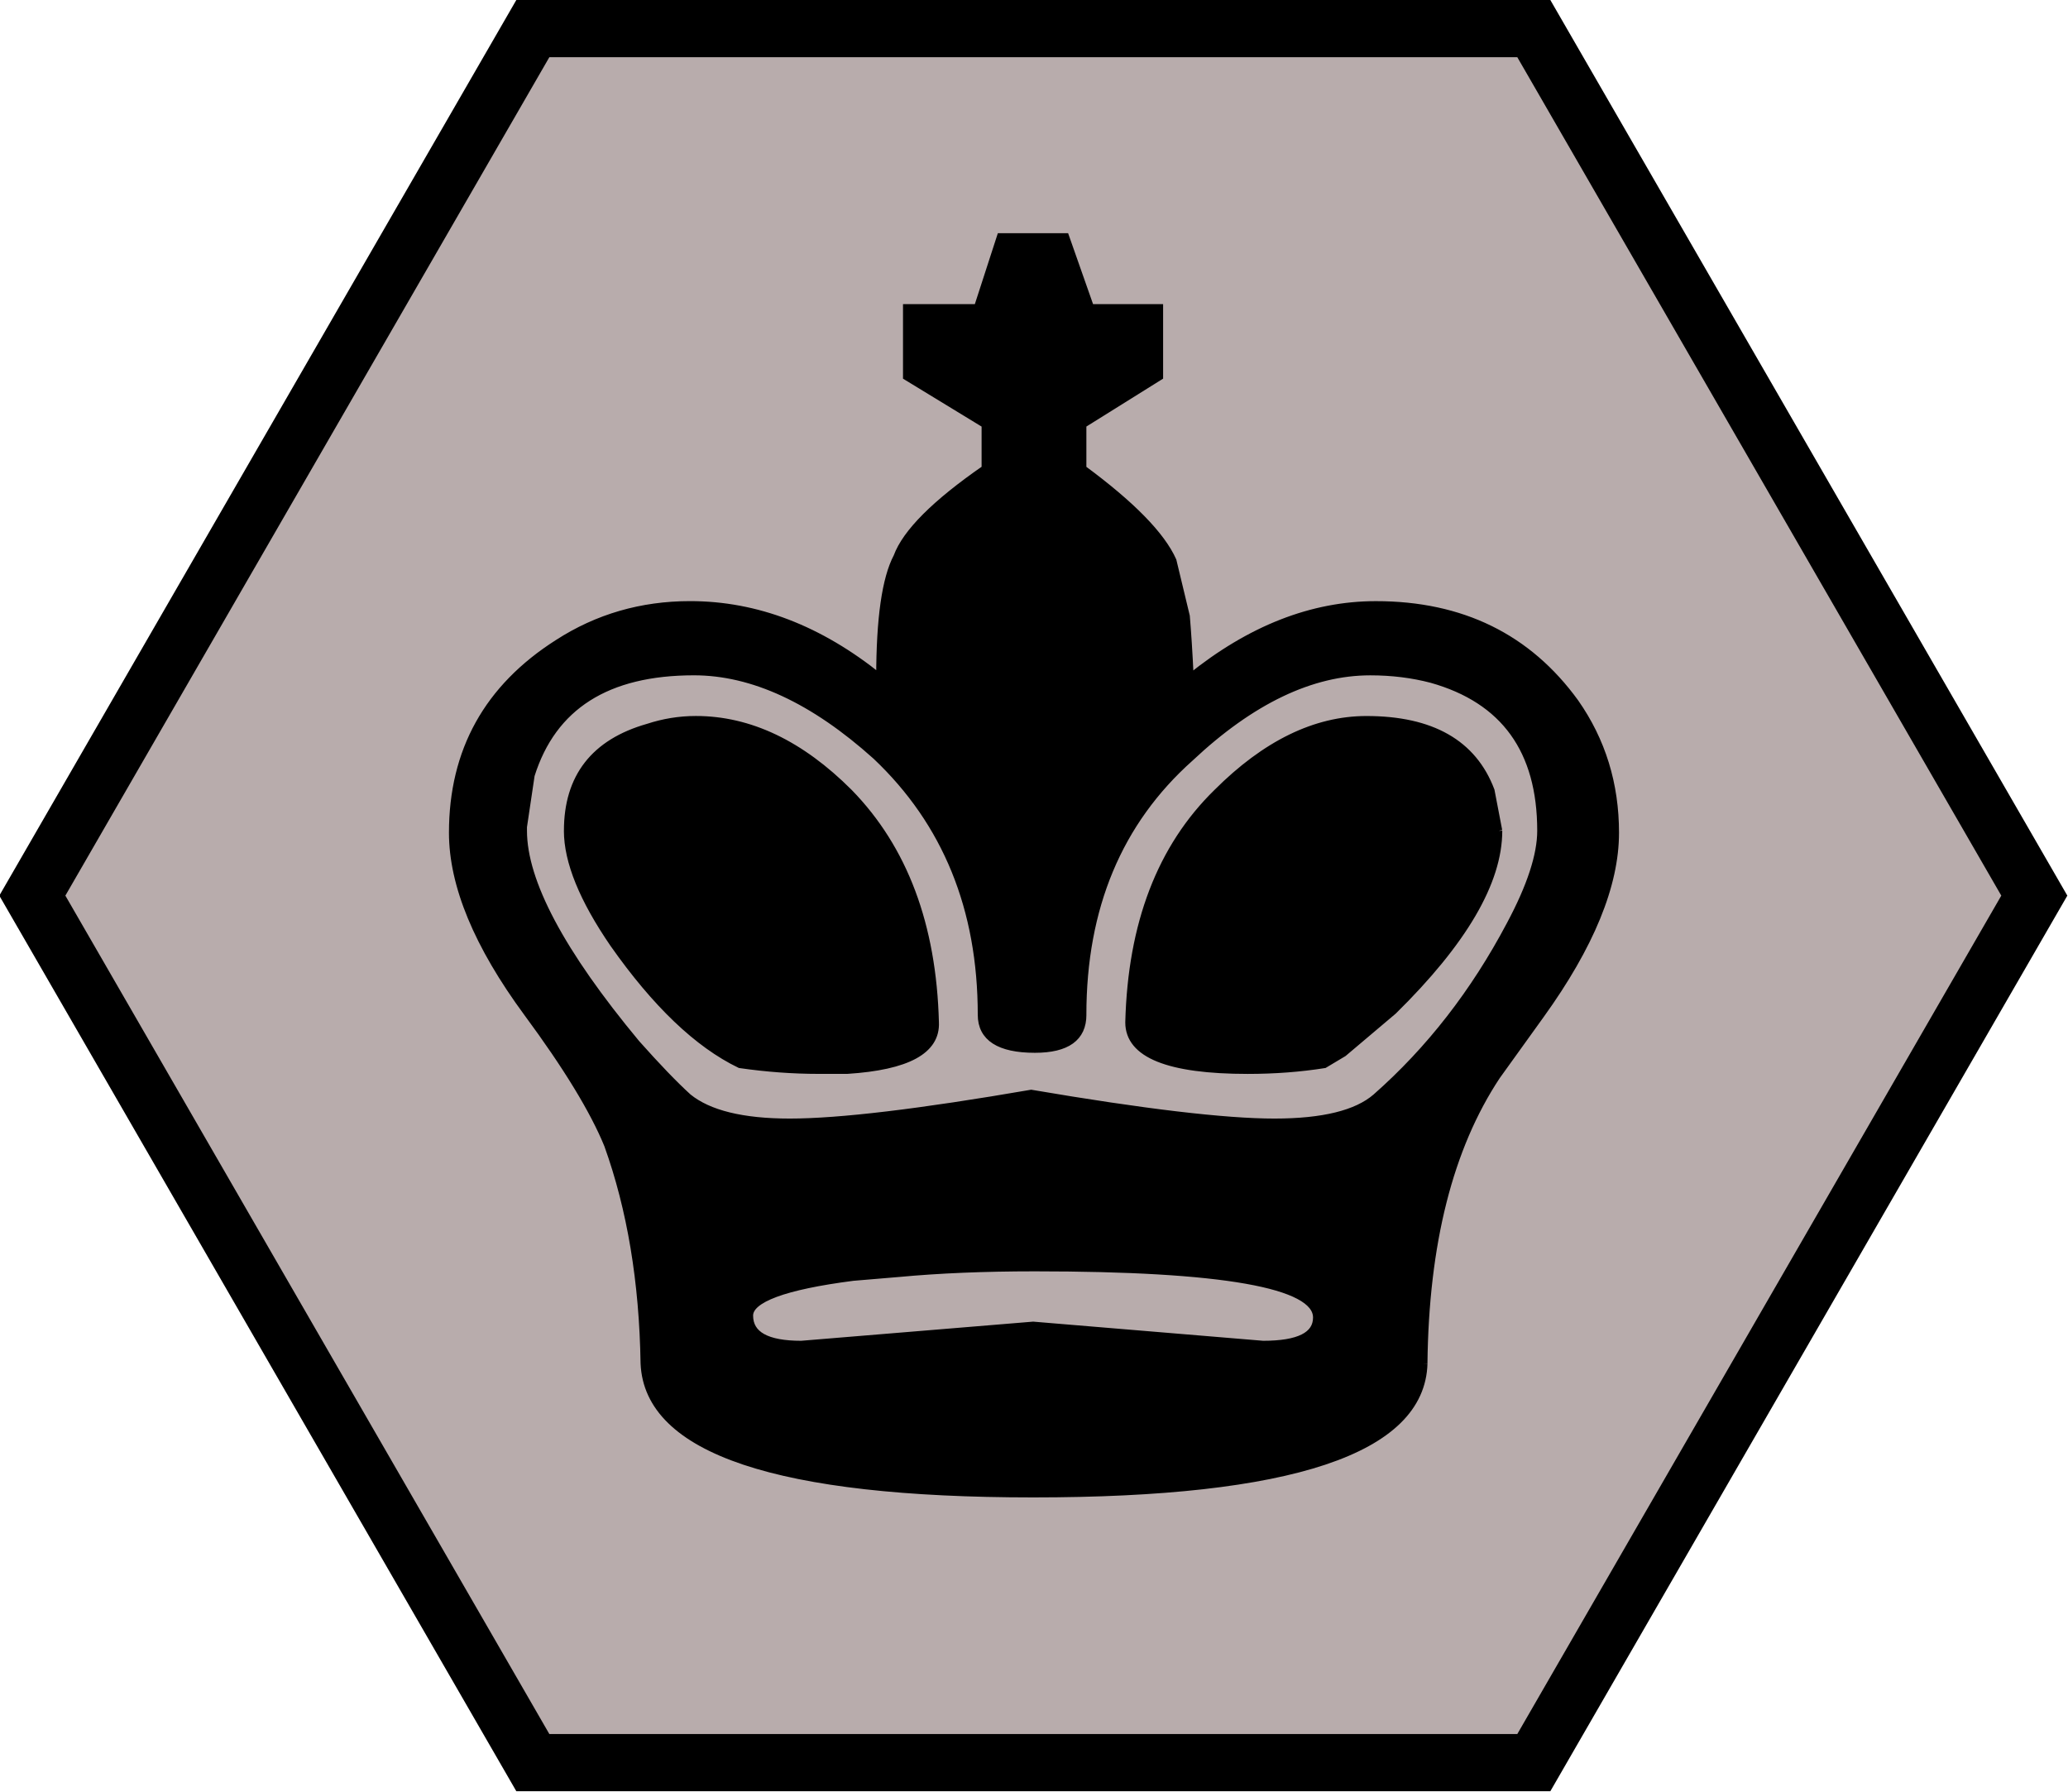
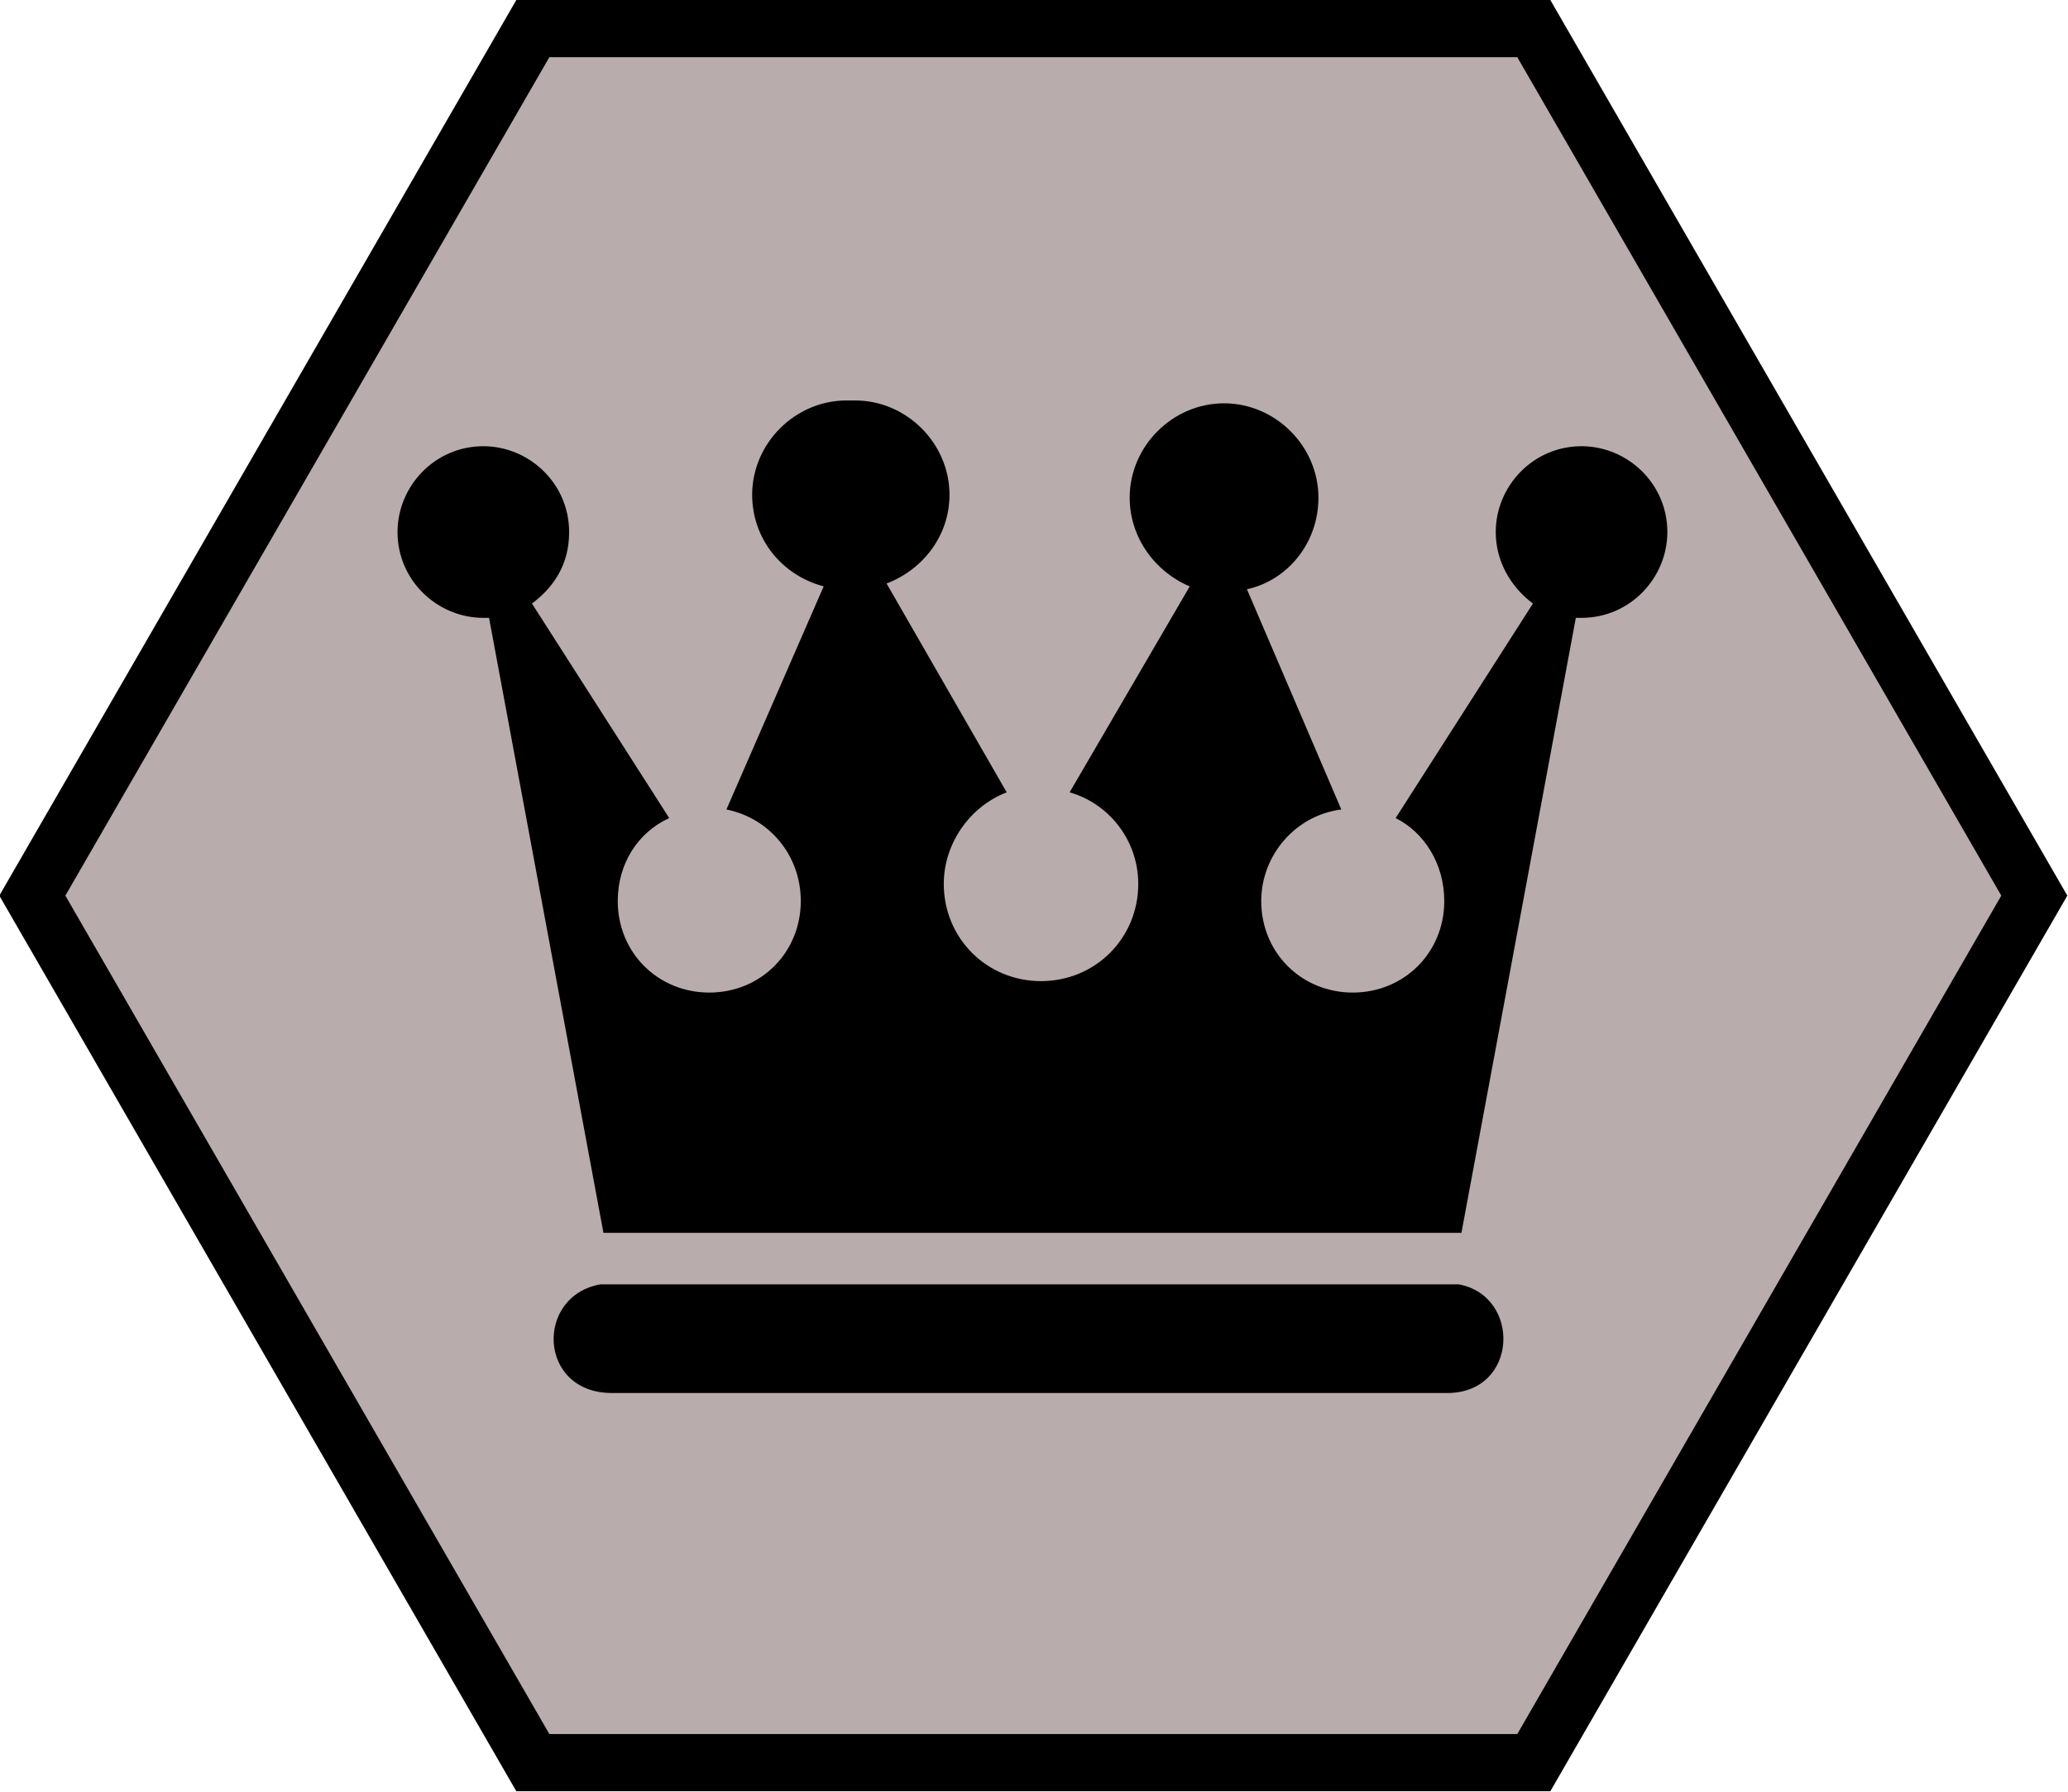
<svg xmlns="http://www.w3.org/2000/svg" height="62.622px" width="72.309px" viewbox="0 0 72.309 62.622">
  <polygon style="fill:#b8acac;stroke:#000000;stroke-width:2px" points="71.131,31.311 53.631,61.622 18.631,61.622 1.131,31.311 18.631,1.0 53.631,1.000" />
-   <path style="fill:#000000;stroke:#000000;stroke-width:0.25px" d="m 37.862,35.477 c 0,0.799 -0.555,1.204 -1.676,1.204 -1.245,0 -1.873,-0.405 -1.873,-1.204 0,-3.710 -1.230,-6.725 -3.684,-9.045 -2.189,-1.967 -4.310,-2.948 -6.365,-2.948 -3.037,0 -4.935,1.204 -5.694,3.617 L 18.301,28.908 v 0.135 c 0,1.785 1.318,4.266 3.953,7.436 0.715,0.804 1.318,1.432 1.809,1.879 0.715,0.581 1.898,0.872 3.550,0.872 1.742,0 4.556,-0.337 8.443,-1.007 3.928,0.669 6.767,1.007 8.505,1.007 1.697,0 2.880,-0.291 3.549,-0.872 1.879,-1.655 3.440,-3.664 4.691,-6.030 0.716,-1.339 1.074,-2.434 1.074,-3.285 0,-2.813 -1.277,-4.577 -3.819,-5.293 -0.669,-0.176 -1.386,-0.265 -2.143,-0.265 -2.055,0 -4.157,1.002 -6.300,3.015 -2.501,2.231 -3.752,5.226 -3.752,8.977 M 52.403,29.043 c 0,1.785 -1.230,3.887 -3.684,6.300 l -1.744,1.474 -0.669,0.400 c -0.851,0.135 -1.744,0.202 -2.678,0.202 -2.771,0 -4.157,-0.560 -4.157,-1.676 0.088,-3.440 1.116,-6.118 3.082,-8.038 1.697,-1.697 3.440,-2.548 5.226,-2.548 2.278,0 3.731,0.830 4.354,2.480 l 0.270,1.406 m -6.367,17.016 c 0,-1.157 -3.280,-1.738 -9.849,-1.738 -1.785,0 -3.368,0.067 -4.754,0.197 l -1.608,0.135 c -2.411,0.311 -3.617,0.763 -3.617,1.339 0,0.675 0.603,1.007 1.809,1.007 l 8.108,-0.669 8.038,0.669 c 1.251,0 1.873,-0.311 1.873,-0.939 m 3.752,1.609 c -0.088,3.036 -4.644,4.556 -13.663,4.556 -8.934,0 -13.468,-1.520 -13.602,-4.556 -0.045,-2.859 -0.469,-5.402 -1.273,-7.639 -0.491,-1.204 -1.429,-2.745 -2.814,-4.618 -1.742,-2.366 -2.613,-4.468 -2.613,-6.300 0,-2.859 1.228,-5.070 3.684,-6.632 1.384,-0.893 2.925,-1.340 4.623,-1.340 2.322,0 4.53,0.849 6.632,2.544 0,-2.052 0.201,-3.459 0.603,-4.218 0.312,-0.849 1.339,-1.876 3.082,-3.082 v -1.541 l -2.748,-1.675 v -2.411 h 2.478 l 0.804,-2.479 h 2.278 l 0.872,2.479 h 2.413 v 2.411 l -2.683,1.675 v 1.541 c 1.697,1.251 2.750,2.323 3.150,3.216 l 0.467,1.943 c 0.046,0.536 0.093,1.251 0.135,2.142 2.102,-1.695 4.266,-2.544 6.497,-2.544 2.994,0 5.319,1.139 6.969,3.416 0.939,1.339 1.406,2.859 1.406,4.556 0,1.832 -0.872,3.954 -2.610,6.367 l -1.541,2.143 C 50.680,40.122 49.834,43.469 49.787,47.667 M 19.843,29.043 c 0,-1.873 0.938,-3.082 2.814,-3.617 0.536,-0.176 1.094,-0.270 1.675,-0.270 1.876,0 3.663,0.851 5.359,2.548 1.921,1.967 2.926,4.644 3.014,8.038 0.046,0.986 -0.982,1.541 -3.081,1.676 h -1.005 c -0.894,0 -1.809,-0.067 -2.747,-0.202 -1.474,-0.711 -2.948,-2.122 -4.422,-4.219 -1.072,-1.562 -1.608,-2.880 -1.608,-3.954" />
+   <path style="fill:#000000;stroke:none" d="m 29.6,14.0 c -1.8,0 -3.3,1.5 -3.3,3.3 0,1.5 1.0,2.8 2.5,3.2 l -3.4,7.8 c 1.5,0.3 2.6,1.6 2.6,3.2 0,1.8 -1.4,3.2 -3.2,3.2 -1.8,0 -3.2,-1.4 -3.2,-3.2 0,-1.3 0.7,-2.4 1.8,-2.9 l -4.8,-7.5 c 0.8,-0.6 1.3,-1.4 1.3,-2.5 0,-1.7 -1.4,-3.0 -3.0,-3.0 -1.7,0 -3.0,1.4 -3.0,3.0 0,1.7 1.4,3 3.0,3.0 0.1,0 0.1,0 0.2,0 l 4,21.5 h 30.0 l 4.0,-21.5 c 0.1,0 0.1,0 0.2,0 1.7,0 3.0,-1.4 3.0,-3.0 0,-1.7 -1.4,-3.0 -3.0,-3.0 -1.7,0 -3.0,1.4 -3.0,3.0 0,1.0 0.5,1.9 1.3,2.5 l -4.8,7.5 c 1.0,0.5 1.7,1.6 1.7,2.9 0,1.8 -1.4,3.2 -3.2,3.2 -1.8,0 -3.2,-1.4 -3.2,-3.2 0,-1.6 1.2,-3.0 2.8,-3.2 l -3.3,-7.7 c 1.4,-0.3 2.5,-1.6 2.5,-3.2 0,-1.8 -1.5,-3.3 -3.3,-3.3 -1.8,0 -3.3,1.5 -3.3,3.3 0,1.4 0.9,2.6 2.1,3.1 l -4.2,7.2 c 1.4,0.4 2.4,1.7 2.4,3.2 0,1.9 -1.5,3.4 -3.4,3.4 -1.9,0 -3.4,-1.5 -3.4,-3.4 0,-1.4 0.9,-2.7 2.2,-3.2 l -4.2,-7.3 c 1.3,-0.5 2.2,-1.7 2.2,-3.1 0,-1.8 -1.5,-3.3 -3.3,-3.3 z m -8.6,30.9 c -2.3,0.4 -2.2,3.8 0.4,3.8 h 0.6 v 0 h 27.9 v 0 h 0.7 c 2.5,0 2.6,-3.4 0.4,-3.8 h -30.1 z" />
</svg>
